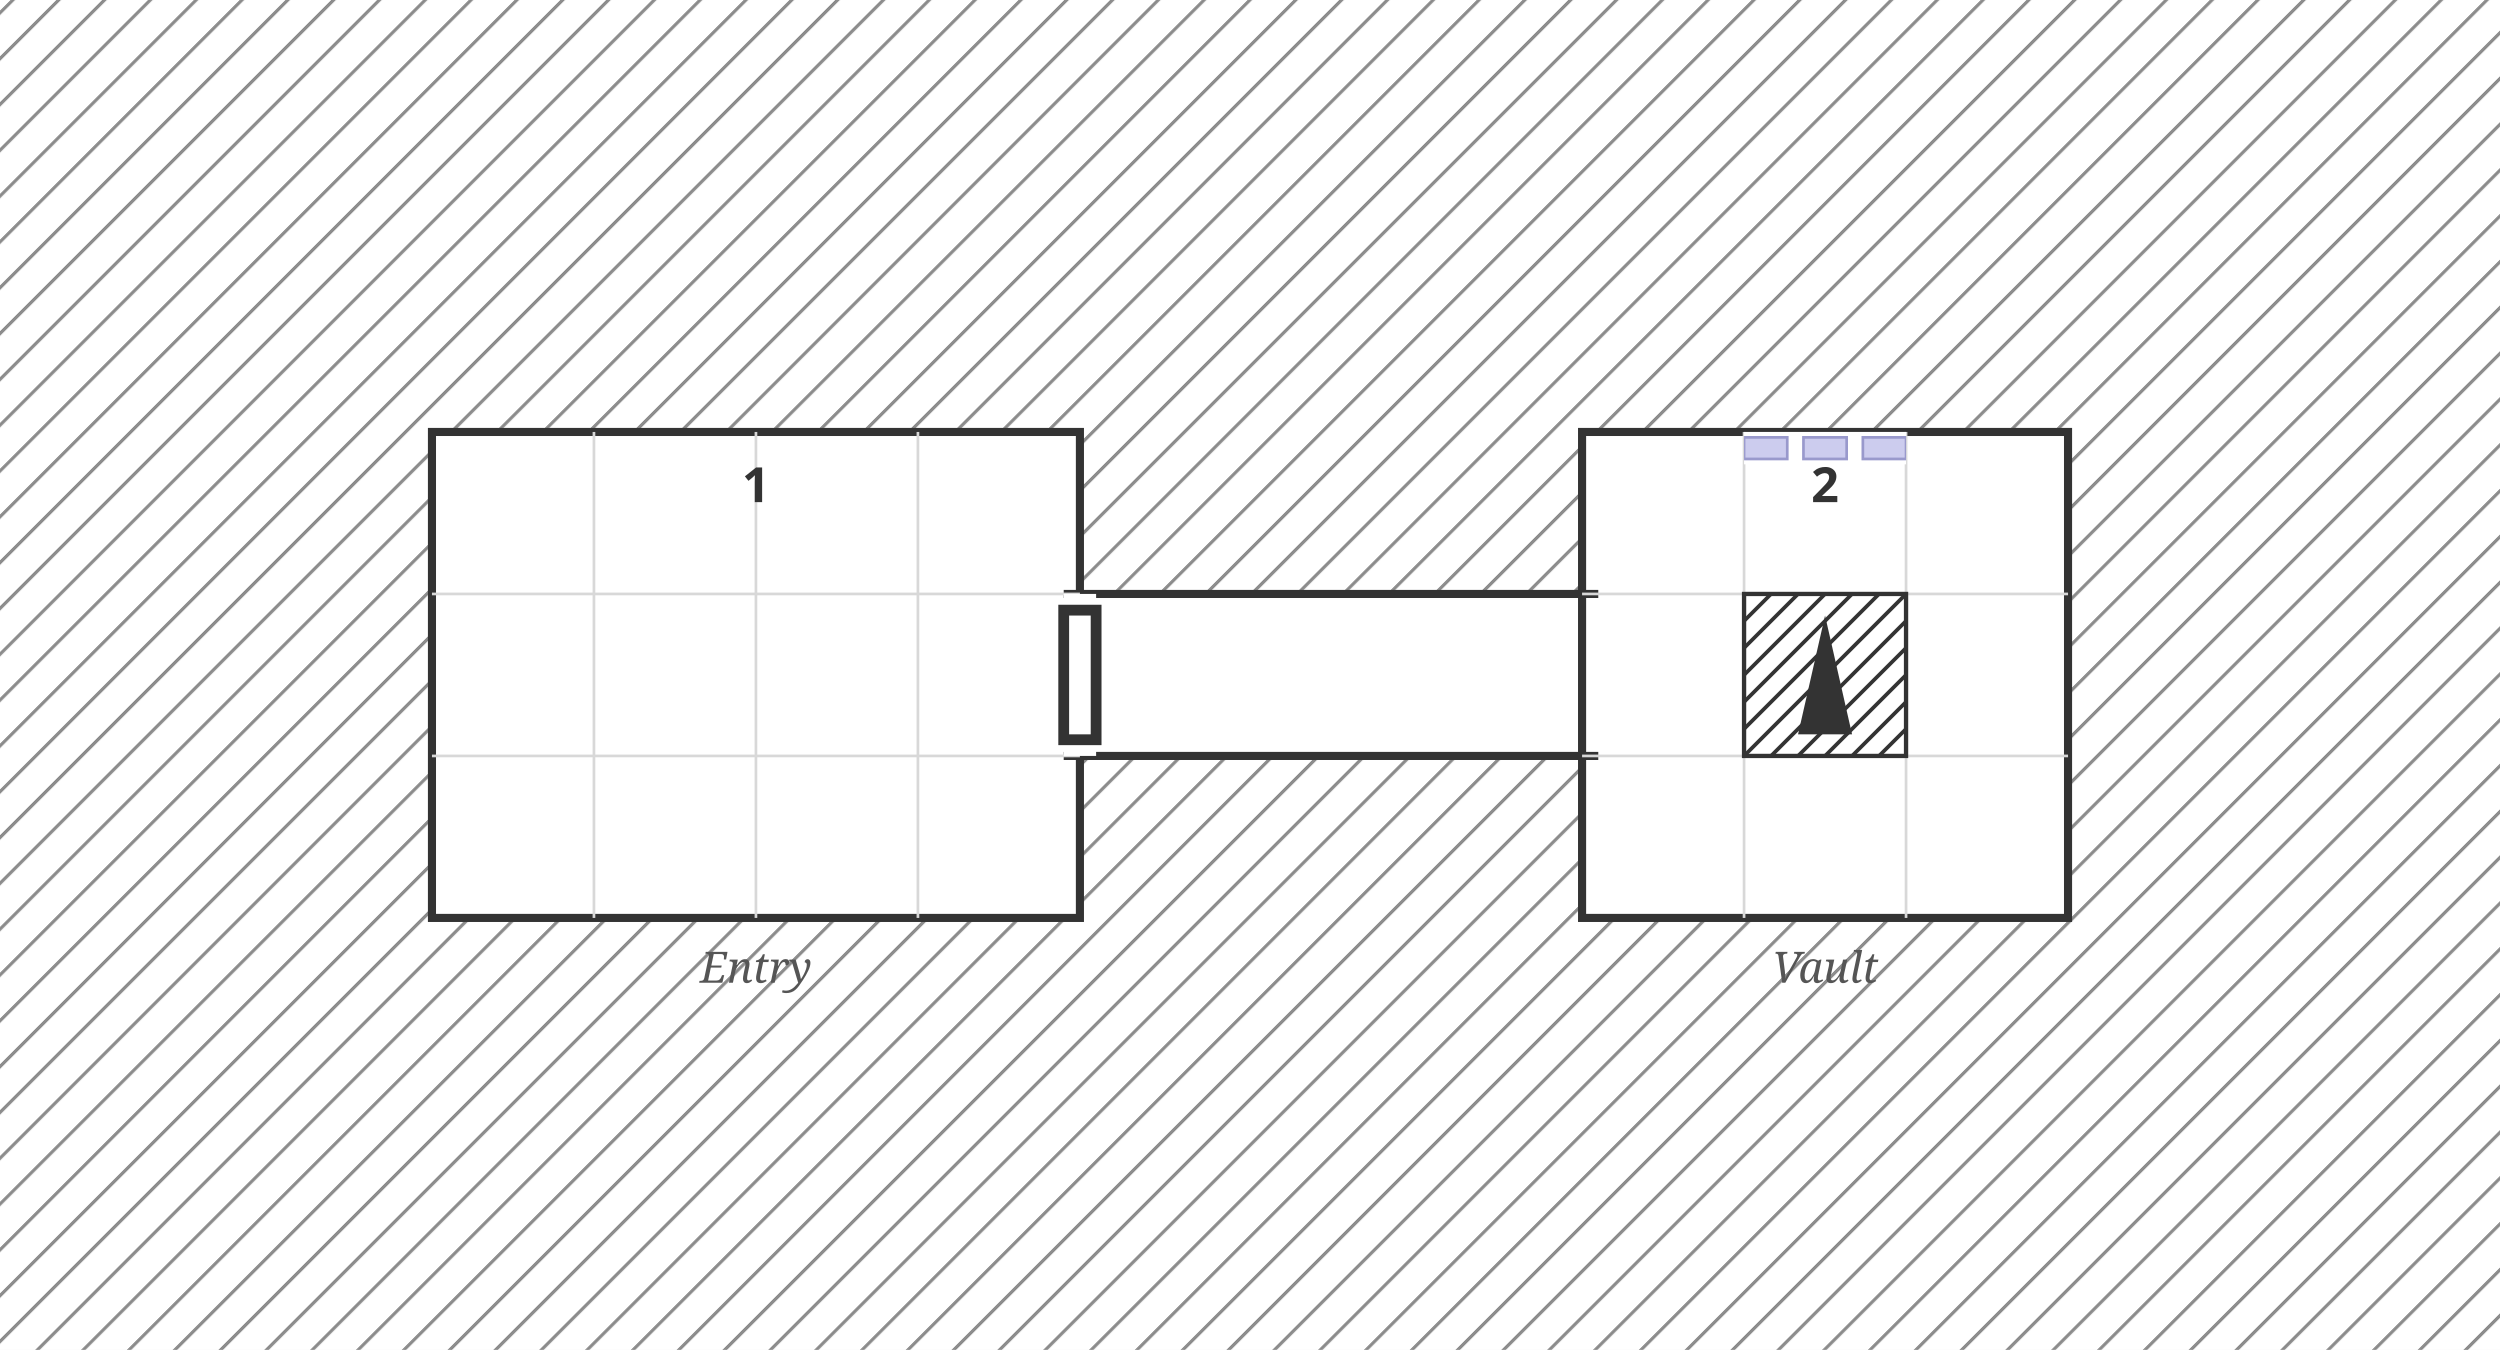
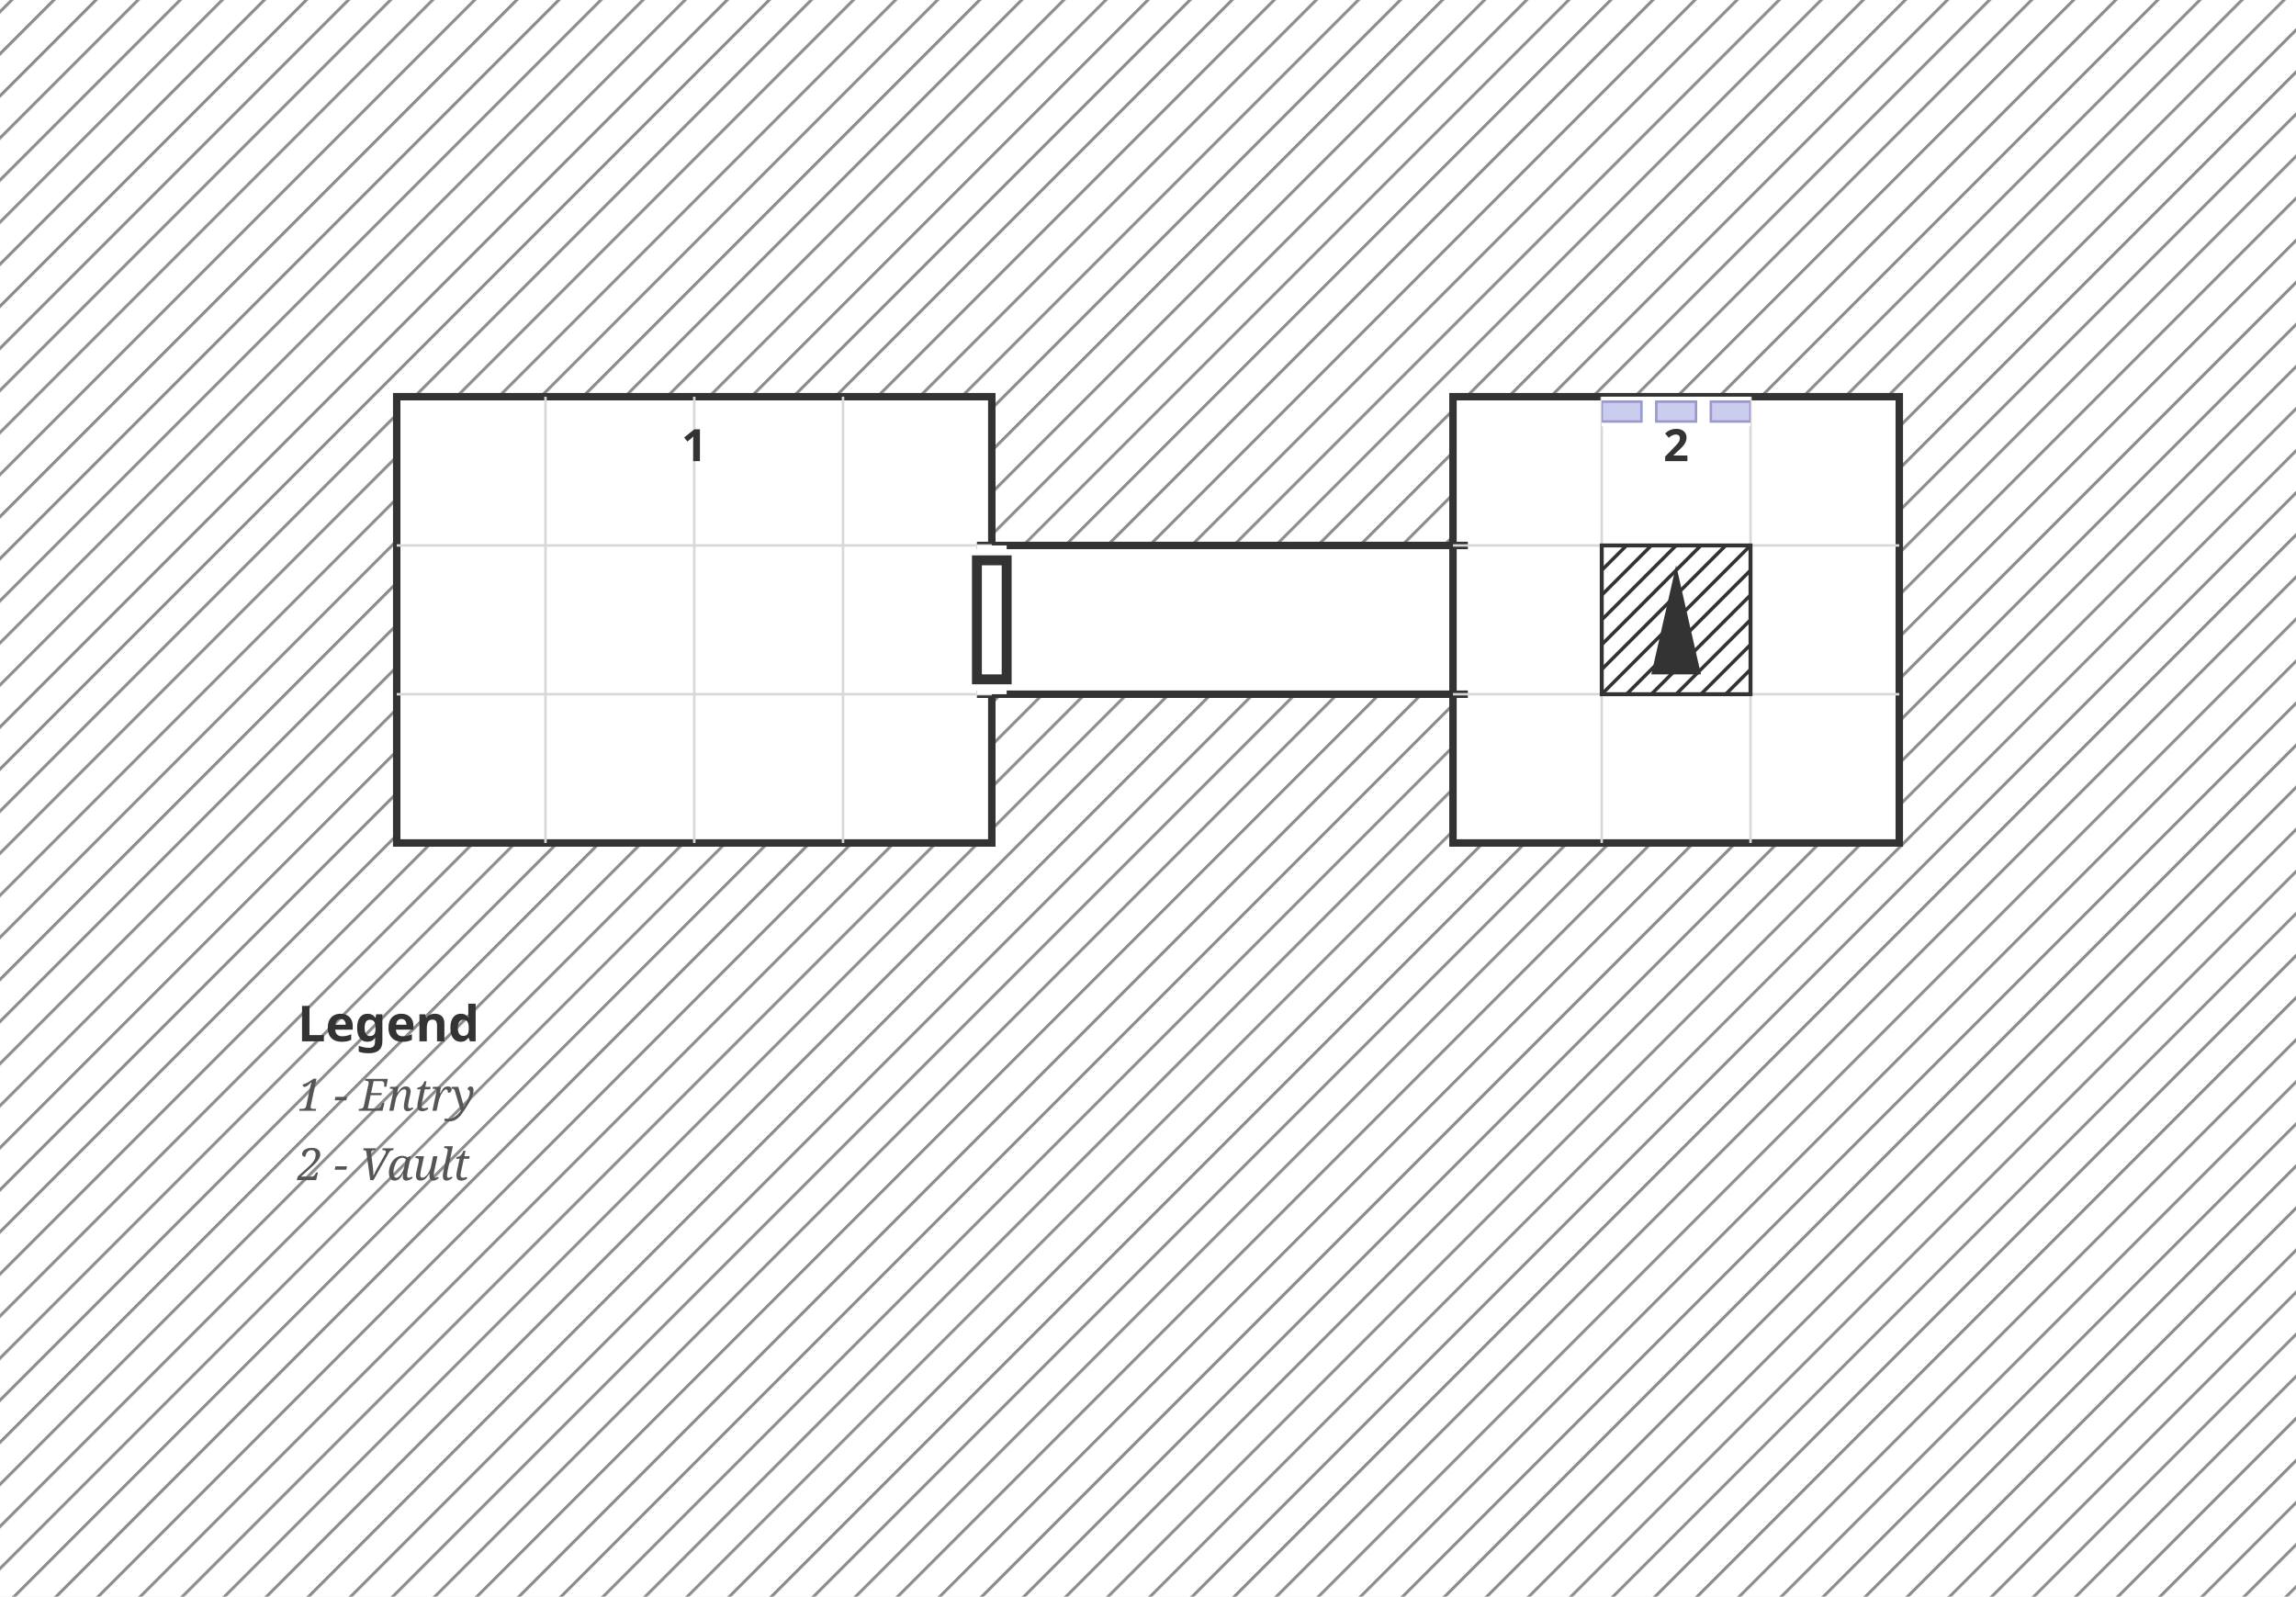
- <svg xmlns="http://www.w3.org/2000/svg" viewBox="-140 -125 463 250" width="463" height="250">
+ <svg xmlns="http://www.w3.org/2000/svg" viewBox="-140 -125 463 322" width="463" height="322">
  <defs>
    <pattern id="hatch" width="6" height="6" patternTransform="rotate(45 0 0)" patternUnits="userSpaceOnUse">
      <line x1="0" y1="0" x2="0" y2="6" stroke="#888" stroke-width="1.2" />
    </pattern>
    <symbol id="door-open" viewBox="0 0 30 30">
      <rect x="0" y="12" width="30" height="6" fill="white" />
      <rect x="0" y="11" width="4" height="8" fill="#333" />
      <rect x="26" y="11" width="4" height="8" fill="#333" />
    </symbol>
    <symbol id="door-locked" viewBox="0 0 30 30">
      <rect x="0" y="12" width="30" height="6" fill="white" />
      <rect x="2" y="11" width="26" height="8" fill="#333" />
      <rect x="4" y="13" width="22" height="4" fill="white" />
    </symbol>
    <symbol id="door-secret" viewBox="0 0 30 30">
      <line x1="0" y1="15" x2="30" y2="15" stroke="#888" stroke-width="1.2" stroke-dasharray="6,6" />
    </symbol>
    <symbol id="door-barred" viewBox="0 0 30 30">
      <rect x="0" y="12" width="30" height="6" fill="white" />
      <rect x="2" y="11" width="26" height="8" fill="#555" />
      <line x1="8" y1="11" x2="8" y2="19" stroke="white" stroke-width="2" />
      <line x1="15" y1="11" x2="15" y2="19" stroke="white" stroke-width="2" />
      <line x1="22" y1="11" x2="22" y2="19" stroke="white" stroke-width="2" />
    </symbol>
    <symbol id="door-double" viewBox="0 0 30 30">
      <rect x="0" y="12" width="30" height="6" fill="white" />
      <rect x="0" y="11" width="3" height="8" fill="#333" />
      <rect x="27" y="11" width="3" height="8" fill="#333" />
      <line x1="15" y1="11" x2="15" y2="19" stroke="#333" stroke-width="1" />
      <circle cx="11" cy="15" r="1.5" fill="#333" />
      <circle cx="19" cy="15" r="1.5" fill="#333" />
    </symbol>
    <symbol id="door-doorway" viewBox="0 0 30 30">
      <rect x="0" y="12" width="30" height="6" fill="white" />
    </symbol>
    <symbol id="door-portcullis" viewBox="0 0 30 30">
      <rect x="0" y="12" width="30" height="6" fill="white" />
      <rect x="0" y="11" width="4" height="8" fill="#333" />
      <rect x="26" y="11" width="4" height="8" fill="#333" />
      <line x1="9" y1="11" x2="9" y2="19" stroke="#333" stroke-width="1.2" />
      <line x1="15" y1="11" x2="15" y2="19" stroke="#333" stroke-width="1.2" />
      <line x1="21" y1="11" x2="21" y2="19" stroke="#333" stroke-width="1.2" />
    </symbol>
    <symbol id="feat-ladder" viewBox="0 0 30 30">
      <line x1="8" y1="3" x2="8" y2="27" stroke="#333" stroke-width="1.5" />
      <line x1="22" y1="3" x2="22" y2="27" stroke="#333" stroke-width="1.5" />
      <line x1="8" y1="7" x2="22" y2="7" stroke="#333" stroke-width="1" />
      <line x1="8" y1="13" x2="22" y2="13" stroke="#333" stroke-width="1" />
      <line x1="8" y1="19" x2="22" y2="19" stroke="#333" stroke-width="1" />
      <line x1="8" y1="25" x2="22" y2="25" stroke="#333" stroke-width="1" />
    </symbol>
    <symbol id="feat-pillar" viewBox="0 0 30 30">
      <circle cx="15" cy="15" r="10" fill="#666" stroke="#333" stroke-width="1" />
      <circle cx="15" cy="15" r="7" fill="#888" />
    </symbol>
    <symbol id="feat-statue" viewBox="0 0 30 30">
      <polygon points="15,3 27,15 15,27 3,15" fill="#ccc" stroke="#333" stroke-width="1.2" />
      <line x1="15" y1="7" x2="15" y2="23" stroke="#333" stroke-width="0.8" />
      <line x1="7" y1="15" x2="23" y2="15" stroke="#333" stroke-width="0.8" />
    </symbol>
    <symbol id="feat-pool" viewBox="0 0 30 30">
      <rect x="2" y="2" width="26" height="26" rx="8" fill="white" stroke="#99c" stroke-width="1" />
      <path d="M 6 10 Q 10 7 14 10 Q 18 13 22 10" fill="none" stroke="#99c" stroke-width="1.2" />
      <path d="M 6 16 Q 10 13 14 16 Q 18 19 22 16" fill="none" stroke="#99c" stroke-width="1.2" />
      <path d="M 6 22 Q 10 19 14 22 Q 18 25 22 22" fill="none" stroke="#99c" stroke-width="1.2" />
    </symbol>
    <symbol id="feat-stream" viewBox="0 0 30 30">
      <path d="M 0 12 Q 5 8 10 14 Q 15 20 20 14 Q 25 8 30 12" fill="none" stroke="#99c" stroke-width="1.8" />
      <path d="M 0 18 Q 5 14 10 20 Q 15 26 20 20 Q 25 14 30 18" fill="none" stroke="#99c" stroke-width="1.8" />
    </symbol>
    <symbol id="feat-stalactite" viewBox="0 0 30 30">
      <polygon points="7,2  4,16  10,16" fill="#666" />
      <polygon points="15,2 12,13  18,13" fill="#666" />
      <polygon points="23,2 20,18  26,18" fill="#666" />
    </symbol>
    <symbol id="feat-stalagmite" viewBox="0 0 30 30">
      <polygon points="7,28  4,14  10,14" fill="#666" />
      <polygon points="15,28 12,17  18,17" fill="#666" />
      <polygon points="23,28 20,12  26,12" fill="#666" />
    </symbol>
    <symbol id="feat-crevasse" viewBox="0 0 30 30">
      <polygon points="0,15 5,10 9,16 13,8 17,18 21,9 25,16 30,15 30,20 25,20 21,14 17,23 13,13 9,21 5,15 0,20" fill="#555" stroke="#333" stroke-width="0.5" />
    </symbol>
    <symbol id="feat-window" viewBox="0 0 30 6">
      <rect x="0" y="0" width="30" height="6" fill="white" />
      <rect x="0" y="1" width="8" height="4" fill="#cce" stroke="#99c" stroke-width="0.5" />
      <rect x="11" y="1" width="8" height="4" fill="#cce" stroke="#99c" stroke-width="0.5" />
      <rect x="22" y="1" width="8" height="4" fill="#cce" stroke="#99c" stroke-width="0.5" />
    </symbol>
    <symbol id="feat-arrow-slit" viewBox="0 0 30 6">
      <rect x="0" y="0" width="30" height="6" fill="white" />
      <rect x="12" y="1" width="6" height="4" fill="#555" />
    </symbol>
    <symbol id="feat-illusory-wall" viewBox="0 0 30 4">
      <line x1="0" y1="2" x2="30" y2="2" stroke="#888" stroke-width="1.5" stroke-dasharray="4,3" />
    </symbol>
    <symbol id="feat-fireplace" viewBox="0 0 30 20">
      <rect x="0" y="0" width="30" height="20" fill="#555" stroke="#333" stroke-width="1" />
      <path d="M 7 19 L 7 8 A 8 8 0 0 1 23 8 L 23 19 Z" fill="white" />
      <path d="M 11 17 Q 15 9 19 17" fill="none" stroke="#c63" stroke-width="1.5" />
    </symbol>
    <symbol id="feat-bed" viewBox="0 0 30 24">
      <rect x="1" y="1" width="28" height="22" fill="white" stroke="#333" stroke-width="1" />
      <rect x="1" y="1" width="28" height="7" fill="#ddd" stroke="#333" stroke-width="0.5" />
      <circle cx="8" cy="5" r="3" fill="white" stroke="#333" stroke-width="0.5" />
      <circle cx="22" cy="5" r="3" fill="white" stroke="#333" stroke-width="0.5" />
    </symbol>
    <symbol id="feat-curtain" viewBox="0 0 30 16">
      <line x1="0" y1="2" x2="30" y2="2" stroke="#333" stroke-width="1.5" />
      <path d="M 0 2 Q 3 14 6 8 Q 9 2 12 14 Q 15 2 18 14 Q 21 2 24 14 Q 27 2 30 8" fill="none" stroke="#333" stroke-width="1.2" />
    </symbol>
  </defs>
-   <rect x="-140" y="-125" width="463" height="250" fill="white" />
-   <rect x="-140" y="-125" width="463" height="250" fill="url(#hatch)" />
+   <rect x="-140" y="-125" width="463" height="322" fill="white" />
+   <rect x="-140" y="-125" width="463" height="322" fill="url(#hatch)" />
  <rect x="57" y="-15" width="99" height="30" fill="white" />
  <rect x="-60" y="-45" width="120" height="90" fill="white" />
  <rect x="153" y="-45" width="90" height="90" fill="white" />
  <line x1="57" y1="-15" x2="156" y2="-15" stroke="#333" stroke-width="1.5" />
  <line x1="57" y1="15" x2="156" y2="15" stroke="#333" stroke-width="1.5" />
  <rect x="-60" y="-45" width="120" height="90" fill="none" stroke="#333" stroke-width="1.5" />
  <rect x="153" y="-45" width="90" height="90" fill="none" stroke="#333" stroke-width="1.5" />
  <line x1="-30" y1="-45" x2="-30" y2="45" stroke="#d8d8d8" stroke-width="0.5" />
  <line x1="0" y1="-45" x2="0" y2="45" stroke="#d8d8d8" stroke-width="0.5" />
  <line x1="30" y1="-45" x2="30" y2="45" stroke="#d8d8d8" stroke-width="0.5" />
  <line x1="-60" y1="-15" x2="60" y2="-15" stroke="#d8d8d8" stroke-width="0.5" />
  <line x1="-60" y1="15" x2="60" y2="15" stroke="#d8d8d8" stroke-width="0.5" />
  <line x1="183" y1="-45" x2="183" y2="45" stroke="#d8d8d8" stroke-width="0.5" />
  <line x1="213" y1="-45" x2="213" y2="45" stroke="#d8d8d8" stroke-width="0.5" />
  <line x1="153" y1="-15" x2="243" y2="-15" stroke="#d8d8d8" stroke-width="0.5" />
  <line x1="153" y1="15" x2="243" y2="15" stroke="#d8d8d8" stroke-width="0.5" />
  <clipPath id="scvault">
    <rect x="183" y="-15" width="30" height="30" />
  </clipPath>
  <rect x="183" y="-15" width="30" height="30" fill="white" stroke="#333" stroke-width="0.8" />
  <g clip-path="url(#scvault)">
    <line x1="153" y1="15" x2="183" y2="-15" stroke="#333" stroke-width="0.7" />
    <line x1="158" y1="15" x2="188" y2="-15" stroke="#333" stroke-width="0.7" />
    <line x1="163" y1="15" x2="193" y2="-15" stroke="#333" stroke-width="0.7" />
    <line x1="168" y1="15" x2="198" y2="-15" stroke="#333" stroke-width="0.7" />
    <line x1="173" y1="15" x2="203" y2="-15" stroke="#333" stroke-width="0.7" />
    <line x1="178" y1="15" x2="208" y2="-15" stroke="#333" stroke-width="0.7" />
    <line x1="183" y1="15" x2="213" y2="-15" stroke="#333" stroke-width="0.7" />
    <line x1="188" y1="15" x2="218" y2="-15" stroke="#333" stroke-width="0.7" />
    <line x1="193" y1="15" x2="223" y2="-15" stroke="#333" stroke-width="0.7" />
    <line x1="198" y1="15" x2="228" y2="-15" stroke="#333" stroke-width="0.7" />
    <line x1="203" y1="15" x2="233" y2="-15" stroke="#333" stroke-width="0.7" />
    <line x1="208" y1="15" x2="238" y2="-15" stroke="#333" stroke-width="0.7" />
    <line x1="213" y1="15" x2="243" y2="-15" stroke="#333" stroke-width="0.7" />
    <line x1="218" y1="15" x2="248" y2="-15" stroke="#333" stroke-width="0.7" />
    <line x1="223" y1="15" x2="253" y2="-15" stroke="#333" stroke-width="0.7" />
    <line x1="228" y1="15" x2="258" y2="-15" stroke="#333" stroke-width="0.7" />
    <line x1="233" y1="15" x2="263" y2="-15" stroke="#333" stroke-width="0.7" />
    <line x1="238" y1="15" x2="268" y2="-15" stroke="#333" stroke-width="0.7" />
    <line x1="243" y1="15" x2="273" y2="-15" stroke="#333" stroke-width="0.7" />
  </g>
  <polygon points="198,-11 193,11 203,11" fill="#333" />
  <use href="#feat-window" x="183" y="-45" width="30" height="6" transform="rotate(180,198,-42)" />
  <use href="#door-locked" x="45" y="-15" width="30" height="30" transform="rotate(90,60,0)" />
  <text x="0" y="-32" text-anchor="middle" dominant-baseline="auto" fill="#333" font-size="9" font-family="sans-serif" font-weight="bold">1</text>
-   <text x="0" y="57" text-anchor="middle" dominant-baseline="auto" fill="#555" font-size="8" font-family="serif" font-style="italic">Entry</text>
  <text x="198" y="-32" text-anchor="middle" dominant-baseline="auto" fill="#333" font-size="9" font-family="sans-serif" font-weight="bold">2</text>
-   <text x="198" y="57" text-anchor="middle" dominant-baseline="auto" fill="#555" font-size="8" font-family="serif" font-style="italic">Vault</text>
+   <text x="-80" y="85" fill="#333" font-size="10" font-family="sans-serif" font-weight="bold">Legend</text>
+   <text x="-80" y="99" fill="#555" font-size="9" font-family="serif" font-style="italic">1 - Entry</text>
+   <text x="-80" y="113" fill="#555" font-size="9" font-family="serif" font-style="italic">2 - Vault</text>
</svg>
